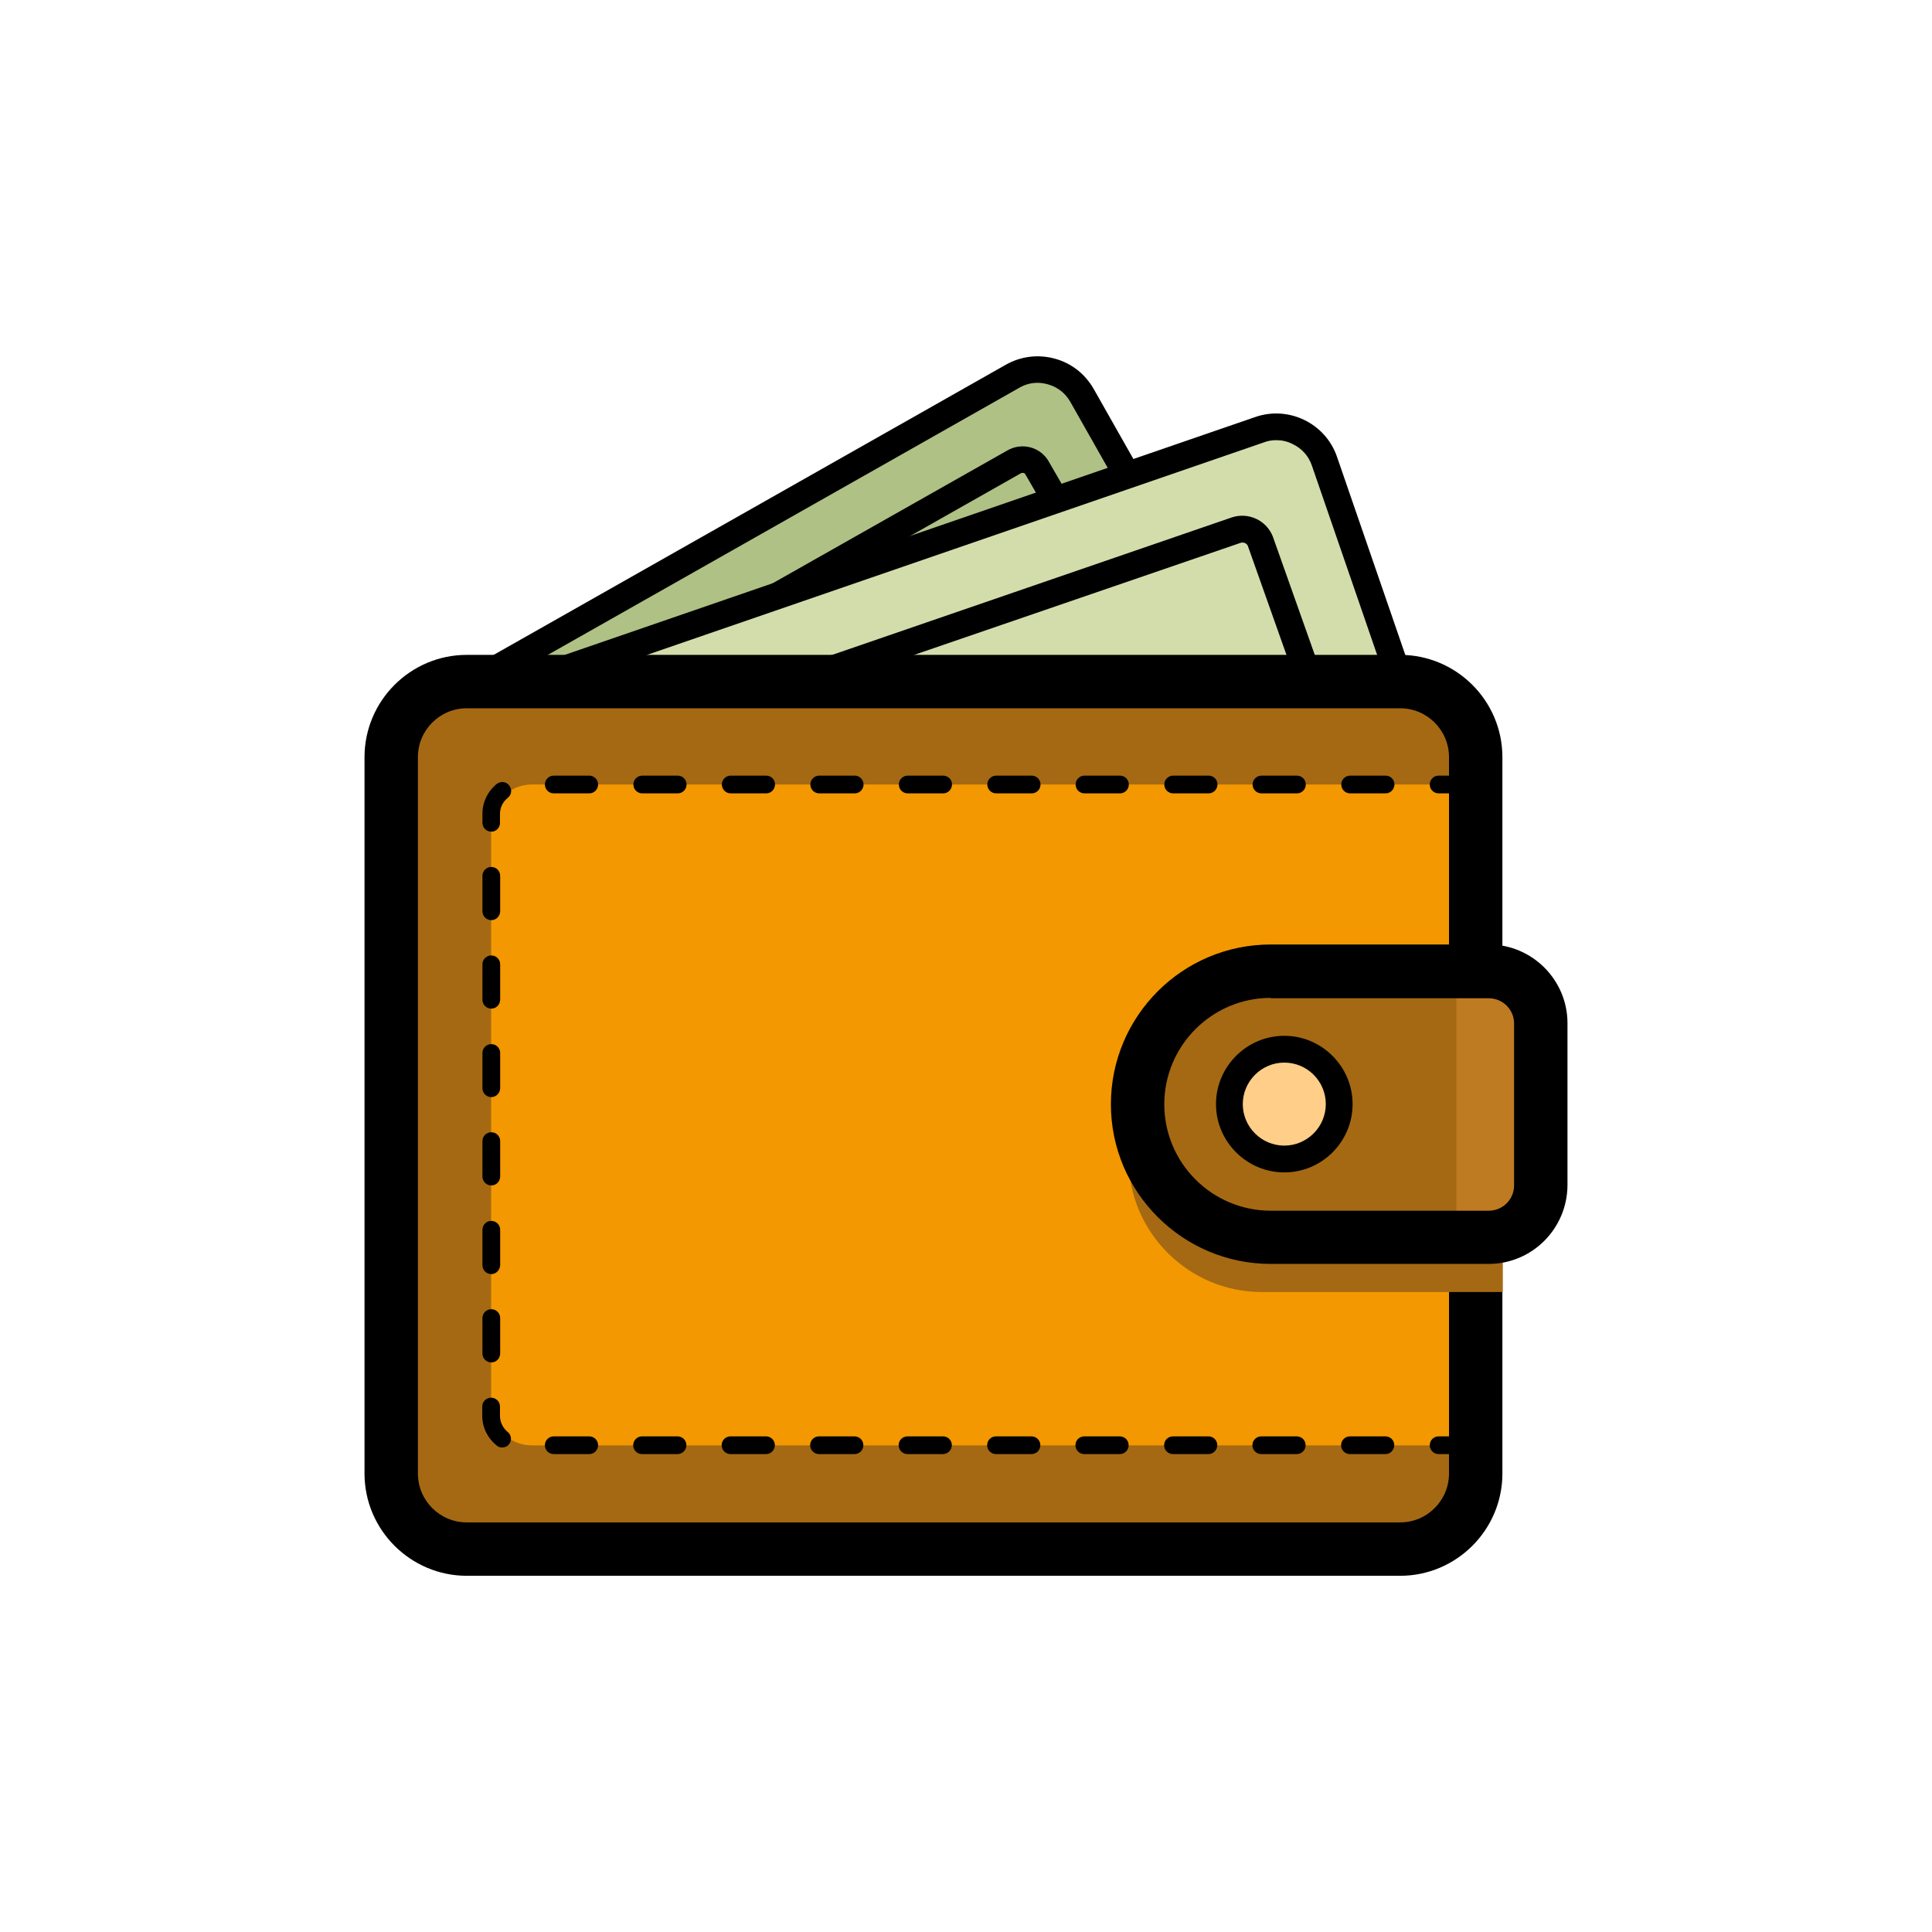
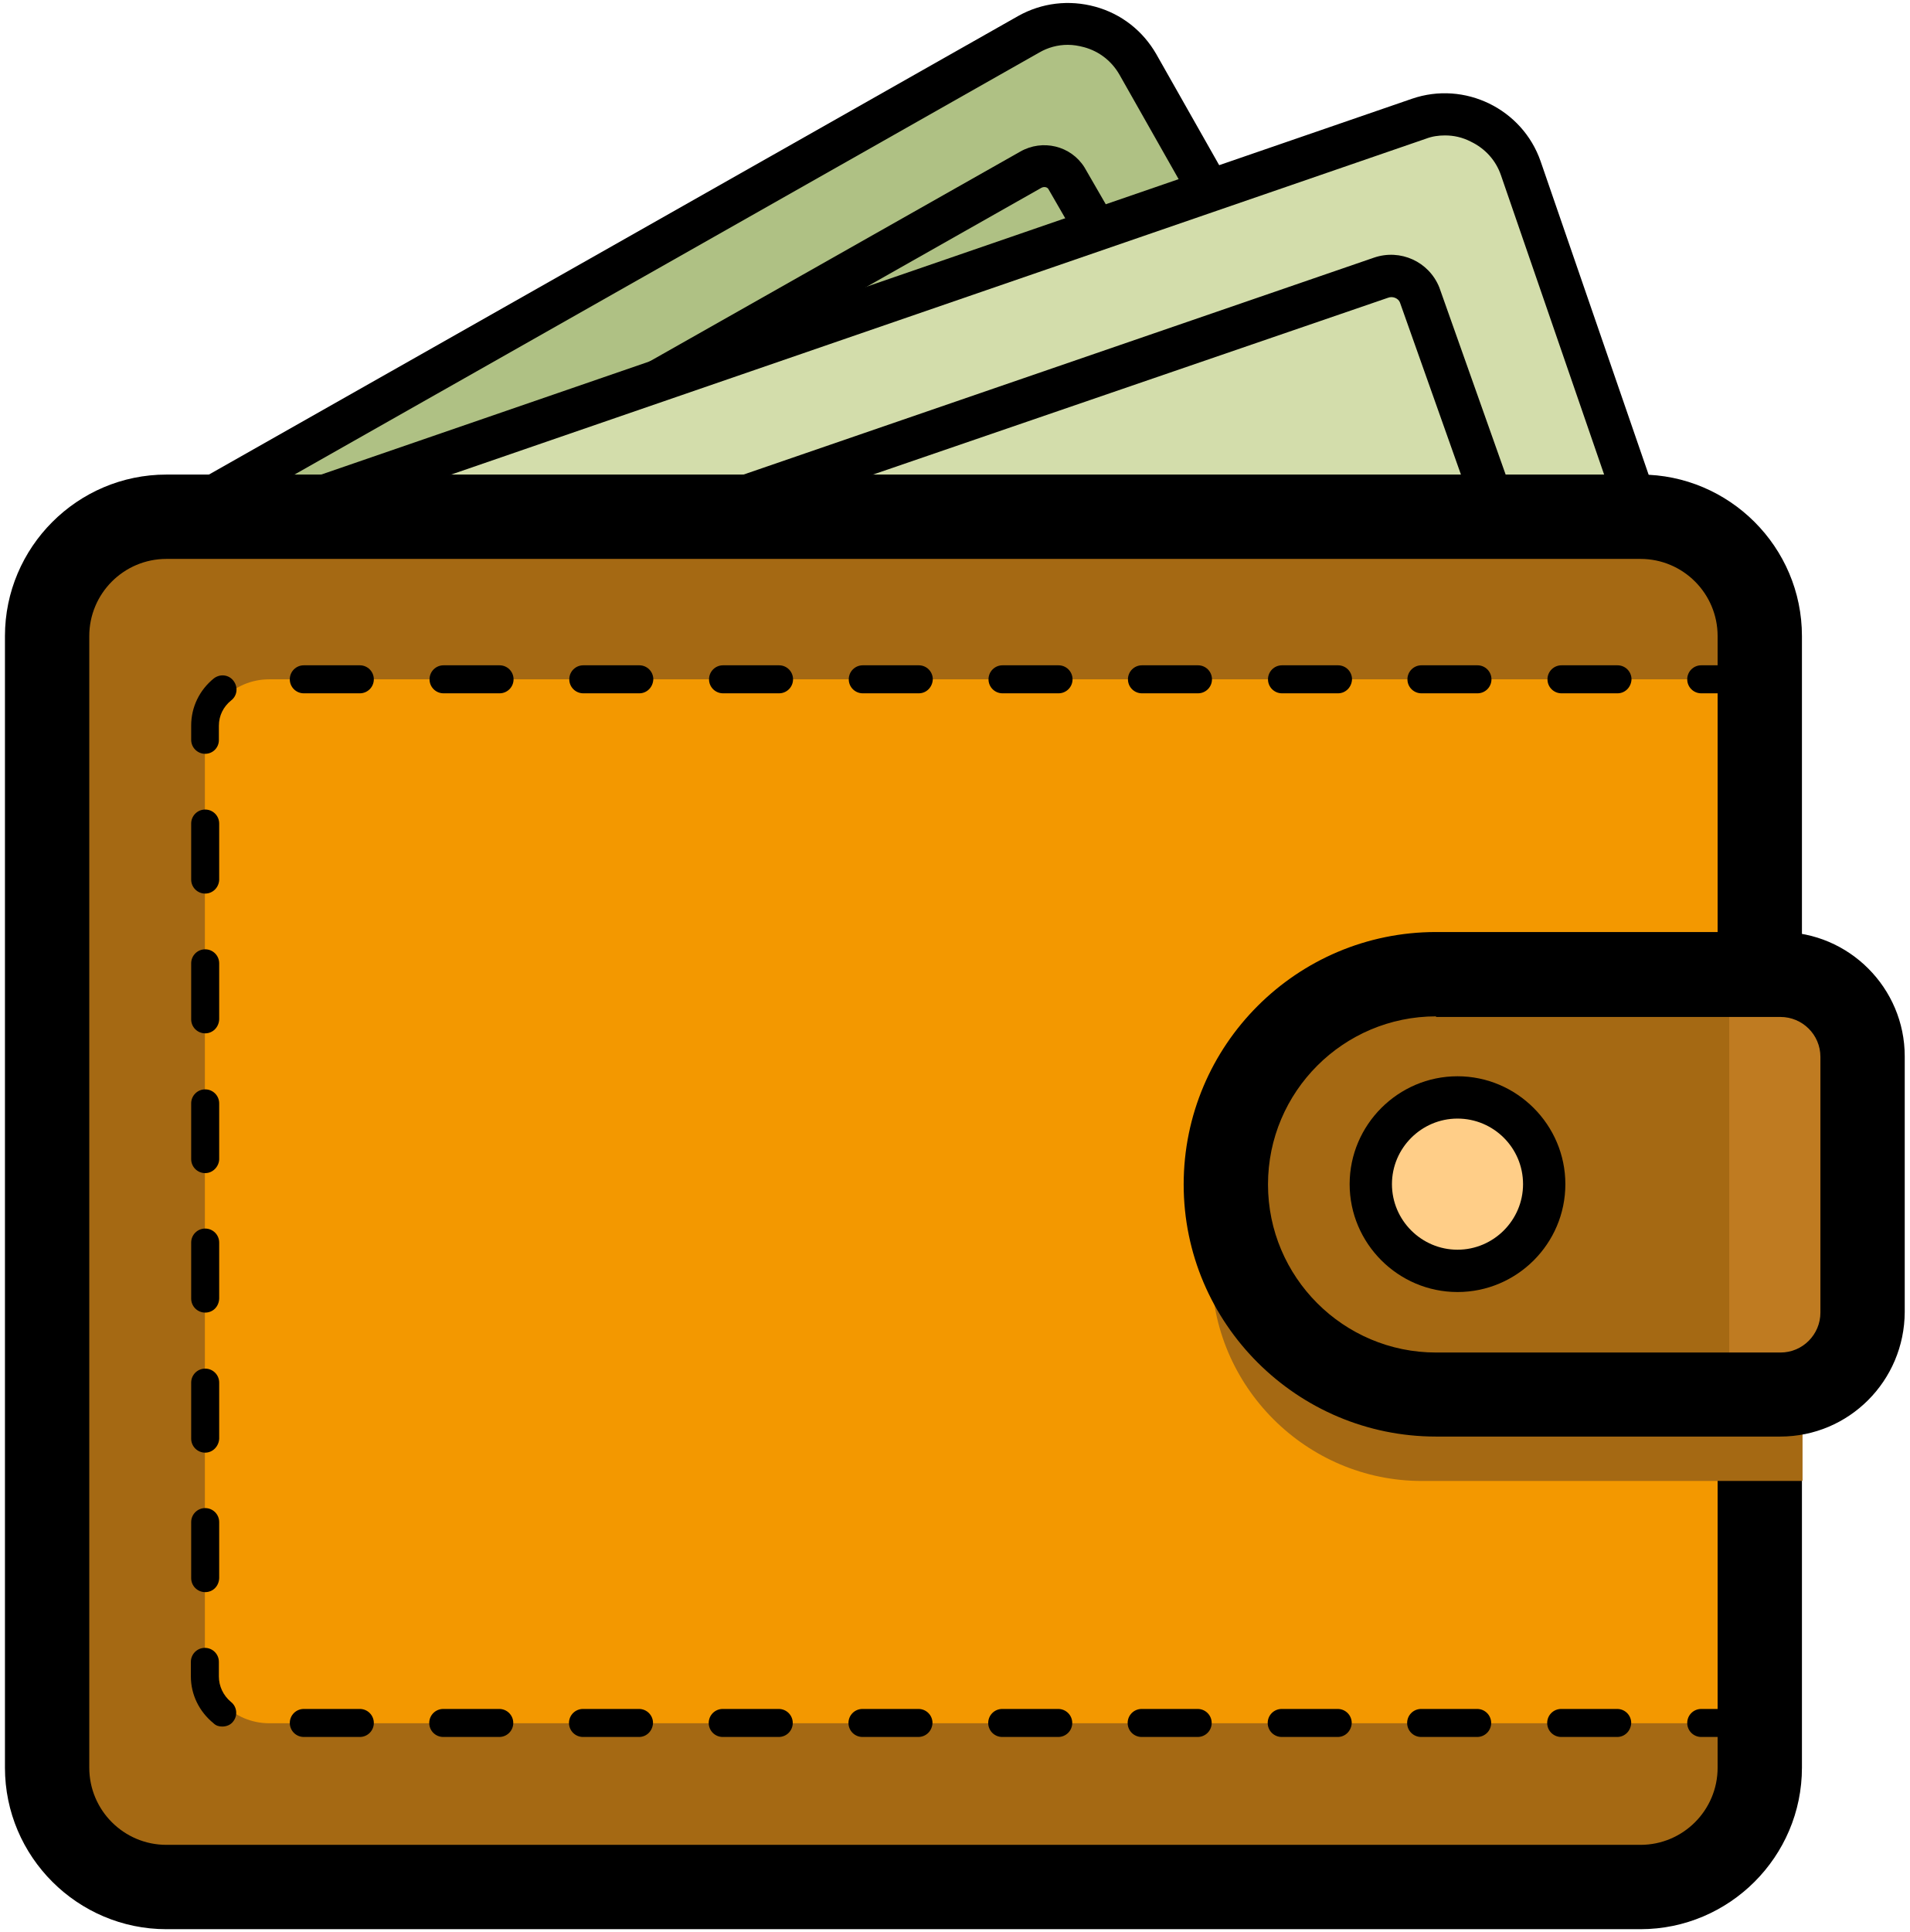
- <svg xmlns="http://www.w3.org/2000/svg" width="278" height="278" viewBox="0 0 278 278" fill="none">
-   <path d="M178.039 111.146L93.961 158.791C90.459 160.773 85.979 159.524 84.024 156.022L58.912 111.689C56.93 108.186 58.179 103.707 61.681 101.752L145.733 54.134C149.235 52.152 153.714 53.401 155.669 56.903L180.809 101.209C182.763 104.711 181.542 109.191 178.039 111.146Z" fill="#AFC184" />
-   <path d="M90.404 161.642C87.201 161.642 84.079 159.959 82.368 156.972L57.256 112.639C54.758 108.214 56.306 102.567 60.731 100.069L144.783 52.451C146.927 51.256 149.398 50.958 151.787 51.609C154.176 52.261 156.131 53.808 157.352 55.926L182.465 100.259C184.962 104.684 183.415 110.331 178.99 112.829L94.938 160.42C93.499 161.262 91.925 161.642 90.404 161.642ZM149.289 55.084C148.366 55.084 147.47 55.328 146.683 55.79L62.632 103.408C60.052 104.874 59.129 108.159 60.595 110.738L85.708 155.072C87.174 157.651 90.459 158.574 93.038 157.108L177.089 109.49C179.668 108.024 180.591 104.739 179.125 102.16L154.013 57.826C153.307 56.577 152.167 55.681 150.782 55.301C150.267 55.166 149.805 55.084 149.289 55.084Z" fill="black" />
-   <path d="M90.866 99.825L88.993 96.486L144.973 64.803C146.982 63.663 149.561 64.26 150.81 66.242L160.637 83.264L157.298 85.165L147.525 68.224C147.416 68.034 147.117 67.98 146.873 68.115L90.866 99.825Z" fill="black" />
-   <path d="M206.029 133.57L98.06 170.791C94.259 172.094 90.079 170.058 88.775 166.257L68.794 108.295C67.491 104.494 69.527 100.313 73.328 99.01L181.297 61.817C185.098 60.514 189.279 62.55 190.582 66.351L210.536 124.286C211.839 128.086 209.83 132.267 206.029 133.57Z" fill="#D3DDAB" />
-   <path d="M95.671 173.098C94.287 173.098 92.902 172.773 91.626 172.148C89.427 171.062 87.744 169.216 86.957 166.881L66.975 108.92C65.319 104.114 67.898 98.847 72.676 97.191L180.646 59.998C185.451 58.342 190.718 60.921 192.374 65.699L212.355 123.661C213.142 125.996 213.007 128.494 211.921 130.693C210.835 132.892 208.989 134.575 206.654 135.362L98.685 172.555C97.707 172.936 96.703 173.098 95.671 173.098ZM183.659 63.337C183.062 63.337 182.492 63.419 181.922 63.636L73.952 100.829C71.156 101.807 69.663 104.874 70.613 107.671L90.594 165.633C91.056 166.99 92.033 168.076 93.336 168.7C94.639 169.325 96.106 169.433 97.436 168.972L205.405 131.779C208.201 130.801 209.695 127.733 208.744 124.937L188.763 66.975C188.302 65.618 187.324 64.532 186.021 63.907C185.234 63.5 184.447 63.337 183.659 63.337Z" fill="black" />
-   <path d="M107.969 102.322L106.721 98.712L177.198 74.468C179.587 73.654 182.193 74.821 183.143 77.183L190.745 98.63L187.134 99.933L179.56 78.568C179.424 78.188 178.908 77.943 178.447 78.133L107.969 102.322Z" fill="black" />
-   <path d="M201.469 222.889H67.165C61.193 222.889 56.306 218.002 56.306 212.029V108.947C56.306 102.974 61.193 98.087 67.165 98.087H201.469C207.441 98.087 212.328 102.974 212.328 108.947V212.029C212.328 218.002 207.441 222.889 201.469 222.889Z" fill="#F39800" />
-   <path d="M212.328 112.883V103.653L205.677 97.001H63.962L56.279 104.956V213.957L64.966 222.699H203.668L212.192 214.174V207.984H76.531C73.301 207.984 70.667 205.378 70.667 202.12V118.747C70.667 115.517 73.274 112.883 76.531 112.883H212.328Z" fill="#A56913" />
-   <path d="M201.469 226.744H67.165C59.075 226.744 52.451 220.147 52.451 212.029V108.947C52.451 100.856 59.048 94.232 67.165 94.232H201.469C209.559 94.232 216.183 100.829 216.183 108.947V212.029C216.183 220.147 209.559 226.744 201.469 226.744ZM67.165 101.915C63.283 101.915 60.134 105.064 60.134 108.947V212.029C60.134 215.911 63.283 219.061 67.165 219.061H201.469C205.351 219.061 208.5 215.911 208.5 212.029V108.947C208.5 105.064 205.351 101.915 201.469 101.915H67.165Z" fill="black" />
-   <path d="M216.21 185.912H181.542C171.008 185.912 162.402 177.279 162.402 166.773C162.402 156.239 171.035 147.633 181.542 147.633H213.685C215.097 147.633 216.237 148.773 216.237 150.185V185.885H216.21V185.912Z" fill="#A56913" />
-   <path d="M219.142 178.039H182.845C172.311 178.039 163.705 169.406 163.705 158.9C163.705 148.366 172.338 139.76 182.845 139.76H219.142C220.554 139.76 221.694 140.9 221.694 142.312V175.46C221.721 176.872 220.554 178.039 219.142 178.039Z" fill="#A56913" />
-   <path d="M209.559 139.76H221.721V178.012H209.559V139.76Z" fill="#BF7B21" />
-   <path d="M214.201 181.867H182.845C170.194 181.867 159.85 171.578 159.85 158.9C159.85 146.221 170.139 135.905 182.845 135.905H214.228C220.472 135.905 225.549 141.009 225.549 147.226V170.519C225.522 176.791 220.472 181.867 214.201 181.867ZM182.845 143.588C174.402 143.588 167.533 150.457 167.533 158.9C167.533 167.343 174.402 174.211 182.845 174.211H214.228C216.264 174.211 217.866 172.555 217.866 170.574V147.28C217.866 145.244 216.21 143.642 214.228 143.642H182.845V143.588Z" fill="black" />
-   <path d="M176.899 158.9C176.899 160.995 177.732 163.005 179.213 164.486C180.695 165.968 182.704 166.8 184.799 166.8C186.895 166.8 188.904 165.968 190.386 164.486C191.867 163.005 192.7 160.995 192.7 158.9C192.7 156.805 191.867 154.795 190.386 153.314C188.904 151.832 186.895 151 184.799 151C182.704 151 180.695 151.832 179.213 153.314C177.732 154.795 176.899 156.805 176.899 158.9Z" fill="#FFCE88" />
-   <path d="M184.799 168.7C179.397 168.7 174.972 164.275 174.972 158.873C174.972 153.47 179.397 149.045 184.799 149.045C190.202 149.045 194.627 153.47 194.627 158.873C194.627 164.302 190.202 168.7 184.799 168.7ZM184.799 152.9C181.514 152.9 178.827 155.588 178.827 158.873C178.827 162.158 181.514 164.845 184.799 164.845C188.084 164.845 190.772 162.158 190.772 158.873C190.772 155.561 188.084 152.9 184.799 152.9Z" fill="black" />
-   <path d="M209.559 114.159H207.007C206.301 114.159 205.731 113.589 205.731 112.883C205.731 112.177 206.301 111.607 207.007 111.607H209.559C210.265 111.607 210.835 112.177 210.835 112.883C210.808 113.589 210.265 114.159 209.559 114.159ZM199.351 209.233H194.247C193.541 209.233 192.971 208.663 192.971 207.957C192.971 207.251 193.541 206.681 194.247 206.681H199.351C200.057 206.681 200.627 207.251 200.627 207.957C200.6 208.663 200.057 209.233 199.351 209.233ZM186.591 209.233H181.487C180.781 209.233 180.211 208.663 180.211 207.957C180.211 207.251 180.781 206.681 181.487 206.681H186.591C187.297 206.681 187.867 207.251 187.867 207.957C187.867 208.663 187.297 209.233 186.591 209.233ZM173.886 209.233H168.782C168.076 209.233 167.506 208.663 167.506 207.957C167.506 207.251 168.076 206.681 168.782 206.681H173.886C174.592 206.681 175.162 207.251 175.162 207.957C175.135 208.663 174.592 209.233 173.886 209.233ZM161.126 209.233H156.022C155.316 209.233 154.746 208.663 154.746 207.957C154.746 207.251 155.316 206.681 156.022 206.681H161.126C161.832 206.681 162.402 207.251 162.402 207.957C162.402 208.663 161.832 209.233 161.126 209.233ZM148.421 209.233H143.317C142.611 209.233 142.041 208.663 142.041 207.957C142.041 207.251 142.611 206.681 143.317 206.681H148.421C149.126 206.681 149.697 207.251 149.697 207.957C149.697 208.663 149.126 209.233 148.421 209.233ZM135.661 209.233H130.584C129.878 209.233 129.308 208.663 129.308 207.957C129.308 207.251 129.878 206.681 130.584 206.681H135.688C136.394 206.681 136.964 207.251 136.964 207.957C136.937 208.663 136.394 209.233 135.661 209.233ZM122.955 209.233H117.851C117.146 209.233 116.575 208.663 116.575 207.957C116.575 207.251 117.146 206.681 117.851 206.681H122.955C123.661 206.681 124.231 207.251 124.231 207.957C124.231 208.663 123.661 209.233 122.955 209.233ZM110.223 209.233H105.119C104.413 209.233 103.843 208.663 103.843 207.957C103.843 207.251 104.413 206.681 105.119 206.681H110.223C110.929 206.681 111.499 207.251 111.499 207.957C111.471 208.663 110.929 209.233 110.223 209.233ZM97.49 209.233H92.386C91.68 209.233 91.11 208.663 91.11 207.957C91.11 207.251 91.68 206.681 92.386 206.681H97.49C98.196 206.681 98.766 207.251 98.766 207.957C98.766 208.663 98.196 209.233 97.49 209.233ZM84.785 209.233H79.681C78.975 209.233 78.405 208.663 78.405 207.957C78.405 207.251 78.975 206.681 79.681 206.681H84.785C85.49 206.681 86.061 207.251 86.061 207.957C86.061 208.663 85.49 209.233 84.785 209.233ZM72.242 208.283C71.943 208.283 71.672 208.201 71.455 207.984C70.152 206.925 69.391 205.378 69.391 203.722V202.392C69.391 201.686 69.962 201.116 70.667 201.116C71.373 201.116 71.943 201.686 71.943 202.392V203.722C71.943 204.618 72.351 205.459 73.029 206.029C73.599 206.464 73.681 207.278 73.246 207.821C73.002 208.147 72.622 208.283 72.242 208.283ZM70.695 196.039C69.989 196.039 69.419 195.469 69.419 194.763V189.659C69.419 188.953 69.989 188.383 70.695 188.383C71.4 188.383 71.971 188.953 71.971 189.659V194.763C71.943 195.496 71.4 196.039 70.695 196.039ZM70.695 183.333C69.989 183.333 69.419 182.763 69.419 182.057V176.953C69.419 176.248 69.989 175.677 70.695 175.677C71.4 175.677 71.971 176.248 71.971 176.953V182.057C71.943 182.736 71.4 183.333 70.695 183.333ZM70.695 170.574C69.989 170.574 69.419 170.003 69.419 169.298V164.194C69.419 163.488 69.989 162.918 70.695 162.918C71.4 162.918 71.971 163.488 71.971 164.194V169.298C71.943 170.031 71.4 170.574 70.695 170.574ZM70.695 157.868C69.989 157.868 69.419 157.298 69.419 156.592V151.515C69.419 150.81 69.989 150.239 70.695 150.239C71.4 150.239 71.971 150.81 71.971 151.515V156.619C71.943 157.271 71.4 157.868 70.695 157.868ZM70.695 145.135C69.989 145.135 69.419 144.565 69.419 143.86V138.756C69.419 138.05 69.989 137.48 70.695 137.48C71.4 137.48 71.971 138.05 71.971 138.756V143.86C71.943 144.565 71.4 145.135 70.695 145.135ZM70.695 132.403C69.989 132.403 69.419 131.833 69.419 131.127V126.023C69.419 125.317 69.989 124.747 70.695 124.747C71.4 124.747 71.971 125.317 71.971 126.023V131.154C71.943 131.833 71.4 132.403 70.695 132.403ZM70.695 119.67C69.989 119.67 69.419 119.1 69.419 118.394V117.091C69.419 115.408 70.179 113.86 71.482 112.802C72.052 112.367 72.839 112.449 73.274 113.019C73.708 113.589 73.627 114.376 73.056 114.811C72.351 115.381 71.943 116.195 71.943 117.118V118.421C71.943 119.1 71.4 119.67 70.695 119.67ZM199.378 114.159H194.274C193.568 114.159 192.998 113.589 192.998 112.883C192.998 112.177 193.568 111.607 194.274 111.607H199.378C200.084 111.607 200.654 112.177 200.654 112.883C200.627 113.589 200.084 114.159 199.378 114.159ZM186.618 114.159H181.514C180.809 114.159 180.238 113.589 180.238 112.883C180.238 112.177 180.809 111.607 181.514 111.607H186.618C187.324 111.607 187.894 112.177 187.894 112.883C187.894 113.589 187.324 114.159 186.618 114.159ZM173.913 114.159H168.809C168.103 114.159 167.533 113.589 167.533 112.883C167.533 112.177 168.103 111.607 168.809 111.607H173.913C174.619 111.607 175.189 112.177 175.189 112.883C175.162 113.589 174.619 114.159 173.913 114.159ZM161.153 114.159H156.049C155.343 114.159 154.773 113.589 154.773 112.883C154.773 112.177 155.343 111.607 156.049 111.607H161.153C161.859 111.607 162.429 112.177 162.429 112.883C162.429 113.589 161.859 114.159 161.153 114.159ZM148.448 114.159H143.344C142.638 114.159 142.068 113.589 142.068 112.883C142.068 112.177 142.638 111.607 143.344 111.607H148.448C149.154 111.607 149.724 112.177 149.724 112.883C149.724 113.589 149.154 114.159 148.448 114.159ZM135.715 114.159H130.611C129.905 114.159 129.335 113.589 129.335 112.883C129.335 112.177 129.905 111.607 130.611 111.607H135.715C136.421 111.607 136.991 112.177 136.991 112.883C136.964 113.589 136.421 114.159 135.715 114.159ZM122.982 114.159H117.879C117.173 114.159 116.603 113.589 116.603 112.883C116.603 112.177 117.173 111.607 117.879 111.607H122.982C123.688 111.607 124.258 112.177 124.258 112.883C124.258 113.589 123.688 114.159 122.982 114.159ZM110.25 114.159H105.146C104.44 114.159 103.87 113.589 103.87 112.883C103.87 112.177 104.44 111.607 105.146 111.607H110.25C110.956 111.607 111.526 112.177 111.526 112.883C111.499 113.589 110.956 114.159 110.25 114.159ZM97.517 114.159H92.413C91.707 114.159 91.137 113.589 91.137 112.883C91.137 112.177 91.707 111.607 92.413 111.607H97.517C98.223 111.607 98.793 112.177 98.793 112.883C98.793 113.589 98.223 114.159 97.517 114.159ZM84.785 114.159H79.681C78.975 114.159 78.405 113.589 78.405 112.883C78.405 112.177 78.975 111.607 79.681 111.607H84.785C85.49 111.607 86.061 112.177 86.061 112.883C86.061 113.589 85.49 114.159 84.785 114.159ZM209.559 209.233H207.007C206.301 209.233 205.731 208.663 205.731 207.957C205.731 207.251 206.301 206.681 207.007 206.681H209.559C210.265 206.681 210.835 207.251 210.835 207.957C210.808 208.663 210.265 209.233 209.559 209.233Z" fill="black" />
+ <svg xmlns="http://www.w3.org/2000/svg" width="174" height="176" viewBox="0 0 174 176" fill="none">
+   <path d="M126.039 60.146L41.961 107.791C38.459 109.773 33.979 108.524 32.024 105.022L6.912 60.689C4.93 57.187 6.179 52.707 9.681 50.752L93.733 3.134C97.235 1.152 101.714 2.401 103.669 5.903L128.809 50.209C130.763 53.712 129.542 58.191 126.039 60.146Z" fill="#AFC184" />
+   <path d="M38.404 110.642C35.201 110.642 32.079 108.959 30.368 105.972L5.256 61.639C2.758 57.214 4.306 51.567 8.731 49.069L92.783 1.451C94.927 0.256 97.398 -0.042 99.787 0.609C102.176 1.261 104.131 2.808 105.352 4.926L130.465 49.259C132.962 53.684 131.415 59.331 126.99 61.829L42.938 109.42C41.499 110.262 39.925 110.642 38.404 110.642ZM97.289 4.084C96.366 4.084 95.47 4.329 94.683 4.79L10.632 52.408C8.052 53.874 7.129 57.159 8.595 59.739L33.708 104.072C35.174 106.651 38.459 107.574 41.038 106.108L125.089 58.49C127.668 57.024 128.591 53.739 127.125 51.16L102.013 6.826C101.307 5.577 100.167 4.681 98.782 4.301C98.267 4.166 97.805 4.084 97.289 4.084Z" fill="black" />
+   <path d="M38.866 48.825L36.993 45.486L92.973 13.803C94.982 12.663 97.561 13.26 98.809 15.242L108.637 32.264L105.298 34.165L95.525 17.224C95.416 17.034 95.117 16.98 94.873 17.116L38.866 48.825Z" fill="black" />
+   <path d="M154.029 82.57L46.06 119.791C42.259 121.094 38.078 119.058 36.775 115.257L16.794 57.295C15.491 53.494 17.527 49.313 21.328 48.01L129.297 10.817C133.098 9.514 137.279 11.55 138.582 15.351L158.536 73.285C159.839 77.086 157.83 81.267 154.029 82.57Z" fill="#D3DDAB" />
+   <path d="M43.671 122.098C42.286 122.098 40.902 121.773 39.626 121.148C37.427 120.062 35.744 118.216 34.956 115.881L14.975 57.919C13.319 53.114 15.898 47.847 20.676 46.191L128.646 8.998C133.451 7.342 138.718 9.921 140.374 14.699L160.355 72.661C161.142 74.996 161.007 77.494 159.921 79.693C158.835 81.892 156.989 83.575 154.654 84.362L46.685 121.555C45.707 121.936 44.703 122.098 43.671 122.098ZM131.659 12.337C131.062 12.337 130.492 12.419 129.922 12.636L21.952 49.829C19.156 50.807 17.663 53.874 18.613 56.671L38.594 114.633C39.056 115.99 40.033 117.076 41.336 117.7C42.639 118.325 44.105 118.433 45.436 117.972L153.405 80.778C156.201 79.801 157.695 76.733 156.744 73.937L136.763 15.975C136.302 14.618 135.324 13.532 134.021 12.907C133.234 12.5 132.447 12.337 131.659 12.337Z" fill="black" />
+   <path d="M55.969 51.322L54.721 47.712L125.198 23.468C127.587 22.654 130.193 23.821 131.143 26.183L138.745 47.63L135.134 48.933L127.56 27.568C127.424 27.188 126.908 26.943 126.447 27.133L55.969 51.322Z" fill="black" />
+   <path d="M149.469 171.889H15.165C9.193 171.889 4.306 167.002 4.306 161.029V57.947C4.306 51.974 9.193 47.087 15.165 47.087H149.469C155.441 47.087 160.328 51.974 160.328 57.947V161.029C160.328 167.002 155.441 171.889 149.469 171.889Z" fill="#F39800" />
+   <path d="M160.328 61.883V52.653L153.677 46.001H11.962L4.279 53.956V162.957L12.966 171.699H151.668L160.192 163.174V156.984H24.531C21.301 156.984 18.667 154.378 18.667 151.12V67.747C18.667 64.517 21.274 61.883 24.531 61.883H160.328Z" fill="#A56913" />
+   <path d="M149.469 175.744H15.165C7.075 175.744 0.451 169.147 0.451 161.029V57.947C0.451 49.856 7.048 43.232 15.165 43.232H149.469C157.559 43.232 164.183 49.829 164.183 57.947V161.029C164.183 169.147 157.559 175.744 149.469 175.744ZM15.165 50.915C11.283 50.915 8.134 54.064 8.134 57.947V161.029C8.134 164.911 11.283 168.061 15.165 168.061H149.469C153.351 168.061 156.5 164.911 156.5 161.029V57.947C156.5 54.064 153.351 50.915 149.469 50.915H15.165Z" fill="black" />
+   <path d="M164.21 134.912H129.542C119.008 134.912 110.402 126.279 110.402 115.773C110.402 105.239 119.035 96.633 129.542 96.633H161.685C163.097 96.633 164.237 97.773 164.237 99.185V134.885H164.21V134.912Z" fill="#A56913" />
+   <path d="M167.142 127.039H130.845C120.311 127.039 111.705 118.406 111.705 107.9C111.705 97.366 120.338 88.76 130.845 88.76H167.142C168.554 88.76 169.694 89.9 169.694 91.312V124.46C169.721 125.872 168.554 127.039 167.142 127.039Z" fill="#A56913" />
+   <path d="M157.559 88.76H169.721V127.012H157.559V88.76Z" fill="#BF7B21" />
+   <path d="M162.201 130.867H130.845C118.194 130.867 107.85 120.578 107.85 107.9C107.85 95.221 118.139 84.905 130.845 84.905H162.228C168.472 84.905 173.549 90.009 173.549 96.226V119.519C173.522 125.791 168.472 130.867 162.201 130.867ZM130.845 92.588C122.402 92.588 115.533 99.457 115.533 107.9C115.533 116.343 122.402 123.211 130.845 123.211H162.228C164.264 123.211 165.866 121.555 165.866 119.574V96.28C165.866 94.244 164.21 92.642 162.228 92.642H130.845V92.588Z" fill="black" />
+   <path d="M124.899 107.9C124.899 109.995 125.732 112.005 127.213 113.486C128.695 114.968 130.704 115.8 132.799 115.8C134.895 115.8 136.904 114.968 138.386 113.486C139.867 112.005 140.7 109.995 140.7 107.9C140.7 105.805 139.867 103.795 138.386 102.314C136.904 100.832 134.895 100 132.799 100C130.704 100 128.695 100.832 127.213 102.314C125.732 103.795 124.899 105.805 124.899 107.9Z" fill="#FFCE88" />
+   <path d="M132.799 117.7C127.397 117.7 122.972 113.275 122.972 107.873C122.972 102.47 127.397 98.045 132.799 98.045C138.202 98.045 142.627 102.47 142.627 107.873C142.627 113.302 138.202 117.7 132.799 117.7ZM132.799 101.9C129.514 101.9 126.827 104.588 126.827 107.873C126.827 111.158 129.514 113.845 132.799 113.845C136.084 113.845 138.772 111.158 138.772 107.873C138.772 104.561 136.084 101.9 132.799 101.9Z" fill="black" />
+   <path d="M157.559 63.159H155.007C154.301 63.159 153.731 62.589 153.731 61.883C153.731 61.177 154.301 60.607 155.007 60.607H157.559C158.265 60.607 158.835 61.177 158.835 61.883C158.808 62.589 158.265 63.159 157.559 63.159ZM147.351 158.233H142.247C141.541 158.233 140.971 157.663 140.971 156.957C140.971 156.251 141.541 155.681 142.247 155.681H147.351C148.057 155.681 148.627 156.251 148.627 156.957C148.6 157.663 148.057 158.233 147.351 158.233ZM134.591 158.233H129.487C128.781 158.233 128.211 157.663 128.211 156.957C128.211 156.251 128.781 155.681 129.487 155.681H134.591C135.297 155.681 135.867 156.251 135.867 156.957C135.867 157.663 135.297 158.233 134.591 158.233ZM121.886 158.233H116.782C116.076 158.233 115.506 157.663 115.506 156.957C115.506 156.251 116.076 155.681 116.782 155.681H121.886C122.592 155.681 123.162 156.251 123.162 156.957C123.135 157.663 122.592 158.233 121.886 158.233ZM109.126 158.233H104.022C103.316 158.233 102.746 157.663 102.746 156.957C102.746 156.251 103.316 155.681 104.022 155.681H109.126C109.832 155.681 110.402 156.251 110.402 156.957C110.402 157.663 109.832 158.233 109.126 158.233ZM96.421 158.233H91.317C90.611 158.233 90.041 157.663 90.041 156.957C90.041 156.251 90.611 155.681 91.317 155.681H96.421C97.126 155.681 97.697 156.251 97.697 156.957C97.697 157.663 97.126 158.233 96.421 158.233ZM83.661 158.233H78.584C77.878 158.233 77.308 157.663 77.308 156.957C77.308 156.251 77.878 155.681 78.584 155.681H83.688C84.394 155.681 84.964 156.251 84.964 156.957C84.937 157.663 84.394 158.233 83.661 158.233ZM70.955 158.233H65.851C65.145 158.233 64.575 157.663 64.575 156.957C64.575 156.251 65.145 155.681 65.851 155.681H70.955C71.661 155.681 72.231 156.251 72.231 156.957C72.231 157.663 71.661 158.233 70.955 158.233ZM58.223 158.233H53.119C52.413 158.233 51.843 157.663 51.843 156.957C51.843 156.251 52.413 155.681 53.119 155.681H58.223C58.928 155.681 59.499 156.251 59.499 156.957C59.471 157.663 58.928 158.233 58.223 158.233ZM45.49 158.233H40.386C39.68 158.233 39.11 157.663 39.11 156.957C39.11 156.251 39.68 155.681 40.386 155.681H45.49C46.196 155.681 46.766 156.251 46.766 156.957C46.766 157.663 46.196 158.233 45.49 158.233ZM32.785 158.233H27.681C26.975 158.233 26.405 157.663 26.405 156.957C26.405 156.251 26.975 155.681 27.681 155.681H32.785C33.49 155.681 34.061 156.251 34.061 156.957C34.061 157.663 33.49 158.233 32.785 158.233ZM20.242 157.283C19.943 157.283 19.672 157.201 19.455 156.984C18.152 155.925 17.391 154.378 17.391 152.722V151.392C17.391 150.686 17.962 150.116 18.667 150.116C19.373 150.116 19.943 150.686 19.943 151.392V152.722C19.943 153.618 20.351 154.459 21.029 155.029C21.599 155.464 21.681 156.278 21.247 156.821C21.002 157.147 20.622 157.283 20.242 157.283ZM18.695 145.039C17.989 145.039 17.419 144.469 17.419 143.763V138.659C17.419 137.953 17.989 137.383 18.695 137.383C19.4 137.383 19.971 137.953 19.971 138.659V143.763C19.943 144.496 19.4 145.039 18.695 145.039ZM18.695 132.333C17.989 132.333 17.419 131.763 17.419 131.057V125.953C17.419 125.248 17.989 124.677 18.695 124.677C19.4 124.677 19.971 125.248 19.971 125.953V131.057C19.943 131.736 19.4 132.333 18.695 132.333ZM18.695 119.574C17.989 119.574 17.419 119.003 17.419 118.298V113.194C17.419 112.488 17.989 111.918 18.695 111.918C19.4 111.918 19.971 112.488 19.971 113.194V118.298C19.943 119.031 19.4 119.574 18.695 119.574ZM18.695 106.868C17.989 106.868 17.419 106.298 17.419 105.592V100.515C17.419 99.809 17.989 99.239 18.695 99.239C19.4 99.239 19.971 99.809 19.971 100.515V105.619C19.943 106.271 19.4 106.868 18.695 106.868ZM18.695 94.135C17.989 94.135 17.419 93.565 17.419 92.859V87.756C17.419 87.05 17.989 86.48 18.695 86.48C19.4 86.48 19.971 87.05 19.971 87.756V92.859C19.943 93.565 19.4 94.135 18.695 94.135ZM18.695 81.403C17.989 81.403 17.419 80.833 17.419 80.127V75.023C17.419 74.317 17.989 73.747 18.695 73.747C19.4 73.747 19.971 74.317 19.971 75.023V80.154C19.943 80.833 19.4 81.403 18.695 81.403ZM18.695 68.67C17.989 68.67 17.419 68.1 17.419 67.394V66.091C17.419 64.408 18.179 62.861 19.482 61.802C20.052 61.367 20.839 61.449 21.274 62.019C21.708 62.589 21.627 63.376 21.056 63.811C20.351 64.381 19.943 65.195 19.943 66.118V67.421C19.943 68.1 19.4 68.67 18.695 68.67ZM147.378 63.159H142.274C141.568 63.159 140.998 62.589 140.998 61.883C140.998 61.177 141.568 60.607 142.274 60.607H147.378C148.084 60.607 148.654 61.177 148.654 61.883C148.627 62.589 148.084 63.159 147.378 63.159ZM134.618 63.159H129.514C128.809 63.159 128.238 62.589 128.238 61.883C128.238 61.177 128.809 60.607 129.514 60.607H134.618C135.324 60.607 135.894 61.177 135.894 61.883C135.894 62.589 135.324 63.159 134.618 63.159ZM121.913 63.159H116.809C116.103 63.159 115.533 62.589 115.533 61.883C115.533 61.177 116.103 60.607 116.809 60.607H121.913C122.619 60.607 123.189 61.177 123.189 61.883C123.162 62.589 122.619 63.159 121.913 63.159ZM109.153 63.159H104.049C103.343 63.159 102.773 62.589 102.773 61.883C102.773 61.177 103.343 60.607 104.049 60.607H109.153C109.859 60.607 110.429 61.177 110.429 61.883C110.429 62.589 109.859 63.159 109.153 63.159ZM96.448 63.159H91.344C90.638 63.159 90.068 62.589 90.068 61.883C90.068 61.177 90.638 60.607 91.344 60.607H96.448C97.153 60.607 97.724 61.177 97.724 61.883C97.724 62.589 97.153 63.159 96.448 63.159ZM83.715 63.159H78.611C77.905 63.159 77.335 62.589 77.335 61.883C77.335 61.177 77.905 60.607 78.611 60.607H83.715C84.421 60.607 84.991 61.177 84.991 61.883C84.964 62.589 84.421 63.159 83.715 63.159ZM70.982 63.159H65.879C65.173 63.159 64.603 62.589 64.603 61.883C64.603 61.177 65.173 60.607 65.879 60.607H70.982C71.688 60.607 72.258 61.177 72.258 61.883C72.258 62.589 71.688 63.159 70.982 63.159ZM58.25 63.159H53.146C52.44 63.159 51.87 62.589 51.87 61.883C51.87 61.177 52.44 60.607 53.146 60.607H58.25C58.956 60.607 59.526 61.177 59.526 61.883C59.499 62.589 58.956 63.159 58.25 63.159ZM45.517 63.159H40.413C39.707 63.159 39.137 62.589 39.137 61.883C39.137 61.177 39.707 60.607 40.413 60.607H45.517C46.223 60.607 46.793 61.177 46.793 61.883C46.793 62.589 46.223 63.159 45.517 63.159ZM32.785 63.159H27.681C26.975 63.159 26.405 62.589 26.405 61.883C26.405 61.177 26.975 60.607 27.681 60.607H32.785C33.49 60.607 34.061 61.177 34.061 61.883C34.061 62.589 33.49 63.159 32.785 63.159ZM157.559 158.233H155.007C154.301 158.233 153.731 157.663 153.731 156.957C153.731 156.251 154.301 155.681 155.007 155.681H157.559C158.265 155.681 158.835 156.251 158.835 156.957C158.808 157.663 158.265 158.233 157.559 158.233Z" fill="black" />
</svg>
